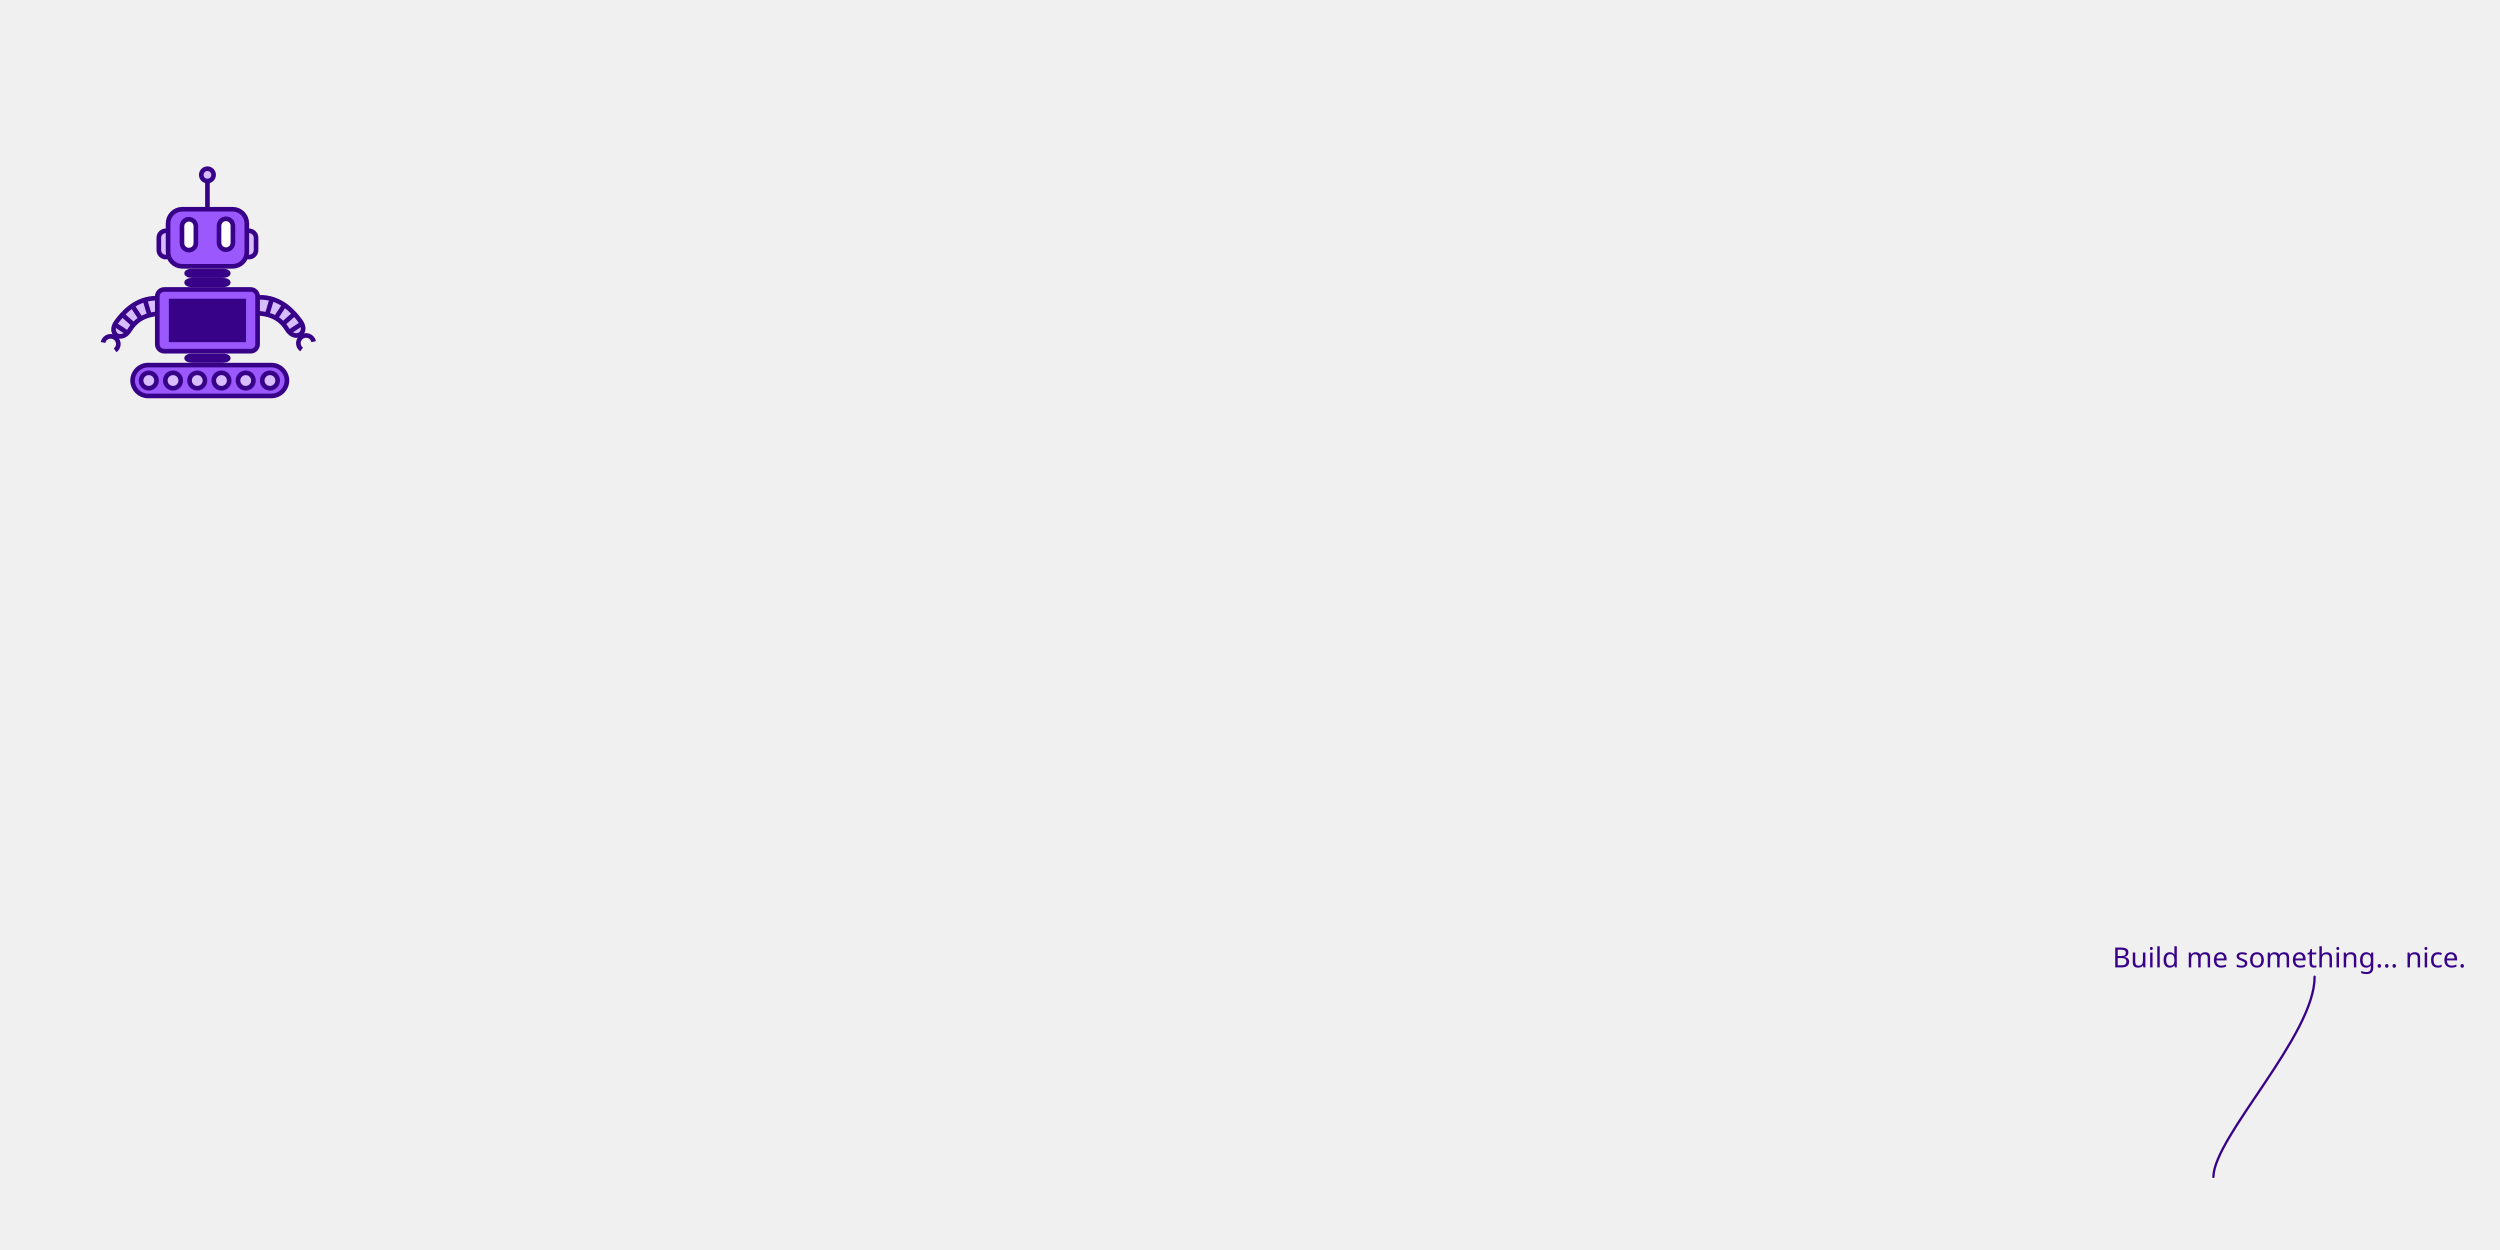
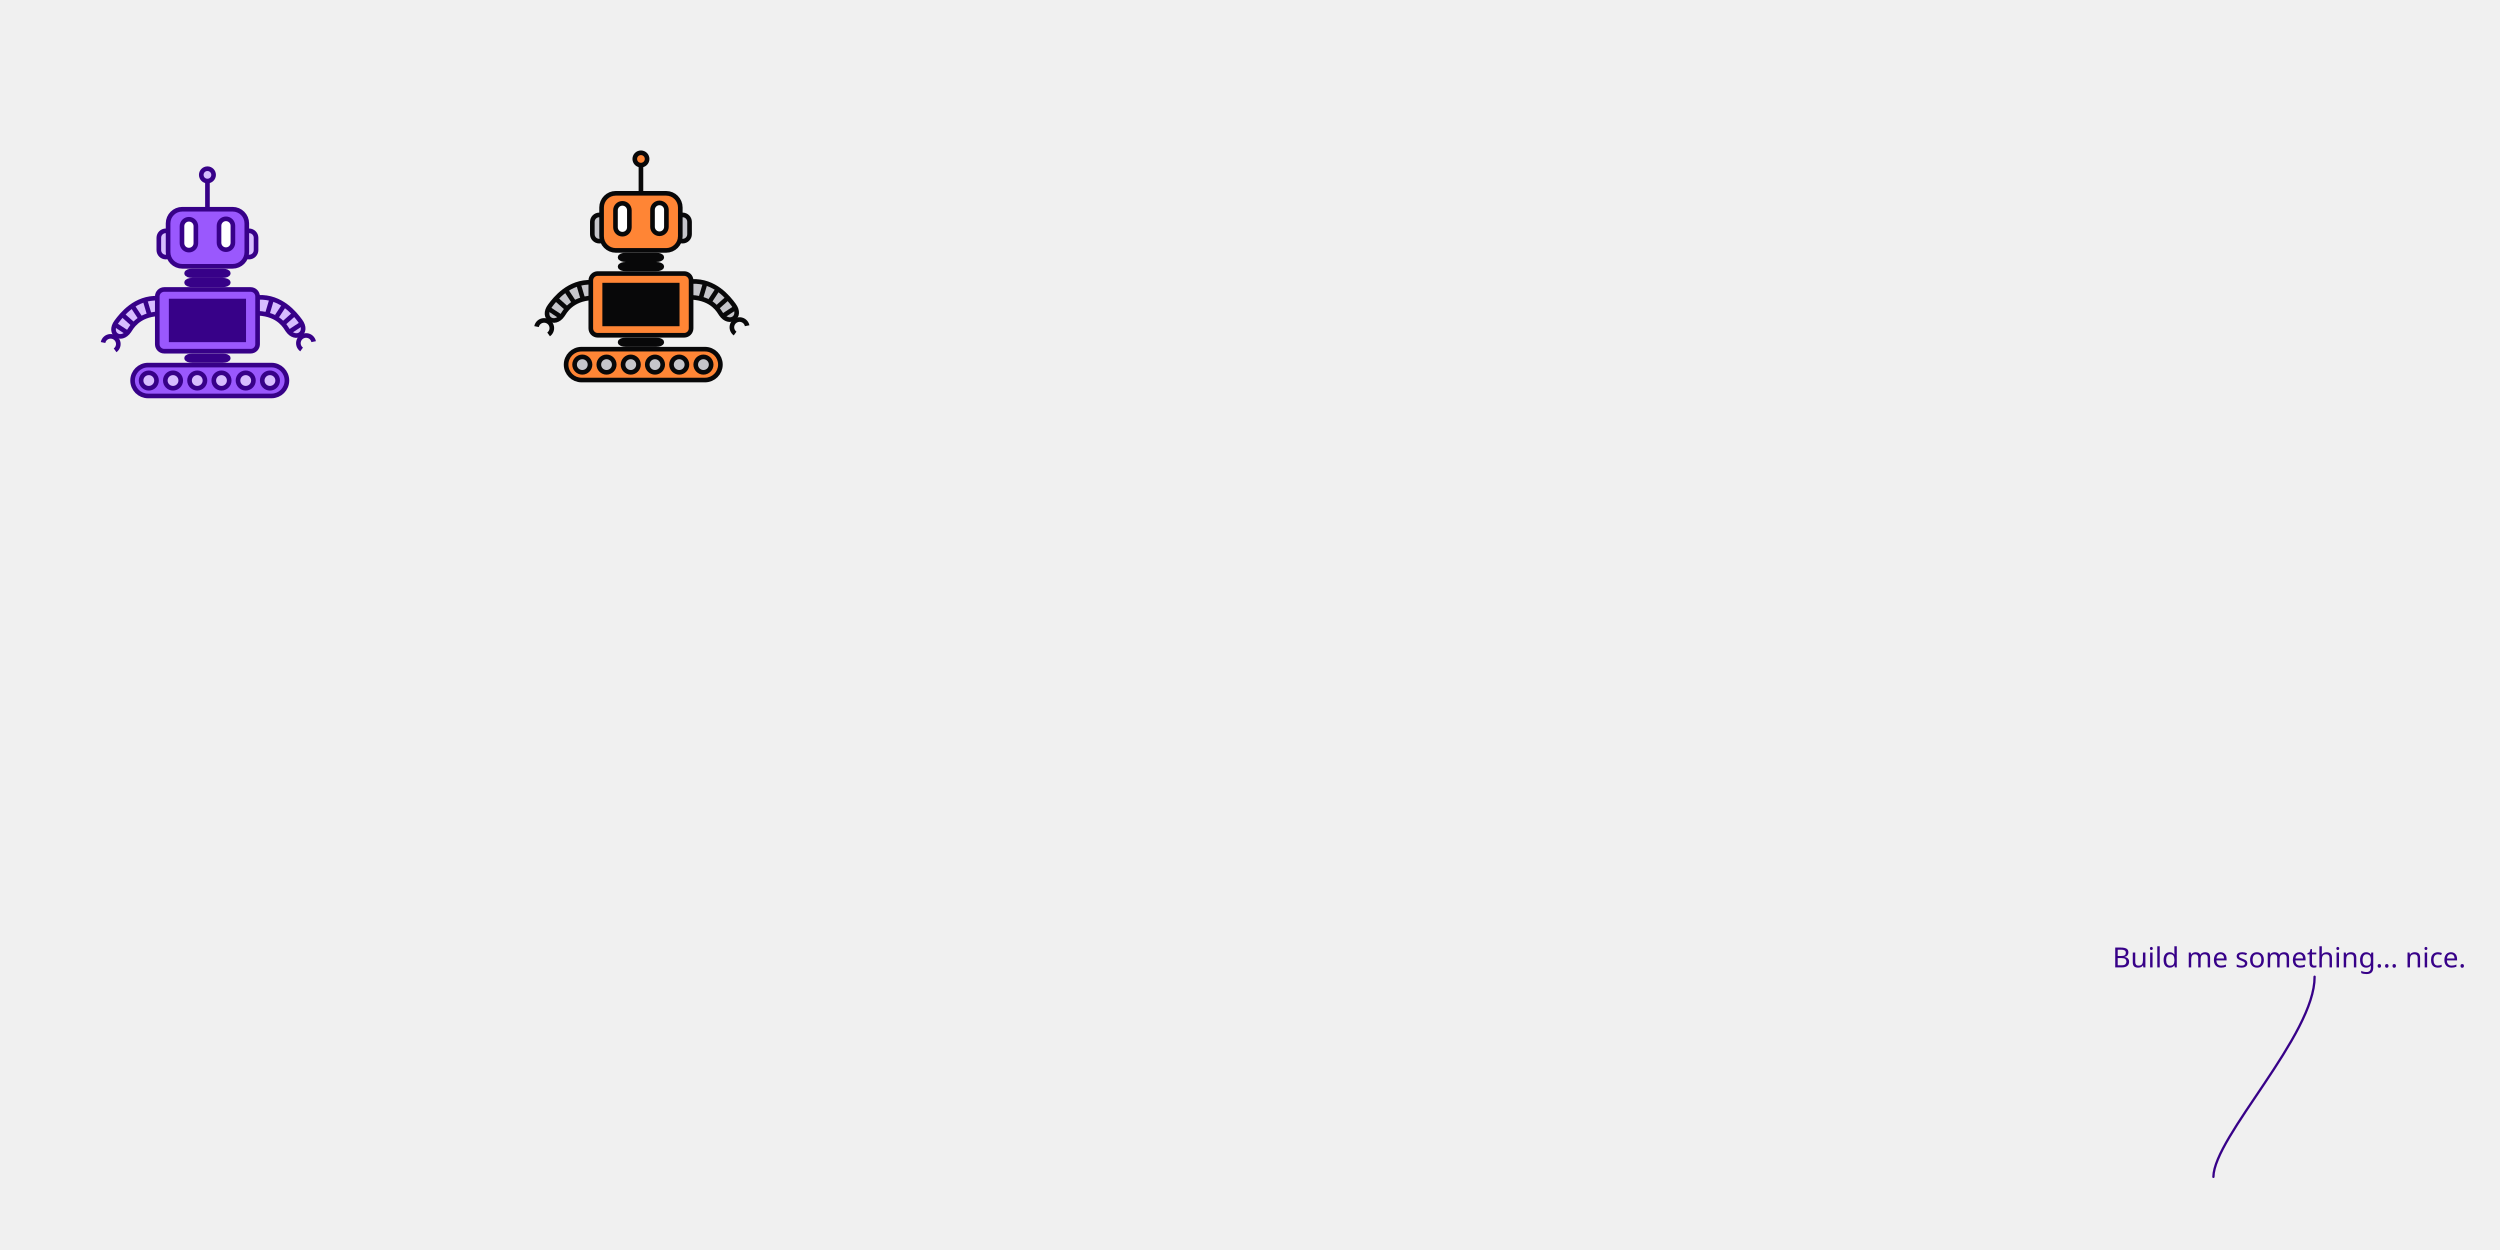
<svg xmlns="http://www.w3.org/2000/svg" xmlns:xlink="http://www.w3.org/1999/xlink" width="6480" height="3240" viewBox="0 0 540 270" version="1.1" id="svg1">
  <defs id="defs1">
    <linearGradient id="swatch44">
      <stop style="stop-color:#ff80f1;stop-opacity:1;" offset="0" id="stop44" />
    </linearGradient>
    <linearGradient id="swatch43">
      <stop style="stop-color:#ff80f1;stop-opacity:1;" offset="0" id="stop43" />
    </linearGradient>
    <pattern xlink:href="#pattern12" preserveAspectRatio="xMidYMid" id="pattern15" patternTransform="translate(-4.2089842e-6,-2.1347655e-5)" />
    <pattern xlink:href="#pattern11" preserveAspectRatio="xMidYMid" id="pattern13" patternTransform="translate(-4.2089842e-6,-1.1347656e-5)" />
    <pattern patternUnits="userSpaceOnUse" width="145.163" height="23.961" patternTransform="translate(194.6471,528.9346)" preserveAspectRatio="xMidYMid" id="pattern11">
      <rect style="fill:#ffffff;stroke:#6002ee;stroke-width:12;stroke-dasharray:none" id="rect11-6" width="133.163" height="11.961" x="6" y="6" rx="18" />
    </pattern>
    <pattern patternUnits="userSpaceOnUse" width="145.163" height="23.961" patternTransform="translate(194.6471,528.9346)" preserveAspectRatio="xMidYMid" id="pattern12">
      <rect style="fill:url(#pattern13);stroke:none" width="145.163" height="23.961" x="0" y="0" id="rect12" />
    </pattern>
    <pattern patternUnits="userSpaceOnUse" width="145.163" height="23.961" patternTransform="translate(194.6471,528.9346)" preserveAspectRatio="xMidYMid" id="pattern14">
      <rect style="fill:url(#pattern15);stroke:none" width="145.163" height="23.961" x="0" y="0" id="rect13" />
    </pattern>
  </defs>
  <g id="layer1">
    <g id="g1">
      <rect style="fill:#9a58fd;fill-opacity:1;stroke:#370188;stroke-width:1;stroke-dasharray:none;stroke-opacity:1" id="rect18" width="33.333" height="6.667" x="28.641" y="78.86" rx="3.333" />
      <rect style="fill:#d7bdfe;fill-opacity:1;stroke:#370188;stroke-width:1;stroke-dasharray:none;stroke-opacity:1" id="rect10-8" width="3" height="5.667" x="34.307" y="49.86" rx="1.5" />
      <rect style="fill:#d7bdfe;fill-opacity:1;stroke:#370188;stroke-width:1;stroke-dasharray:none;stroke-opacity:1" id="rect10-8-8" width="3" height="5.667" x="52.307" y="49.86" rx="1.5" />
      <rect style="fill:#9a58fd;fill-opacity:1;stroke:#370188;stroke-width:1;stroke-dasharray:none;stroke-opacity:1" id="rect9" width="17" height="12.333" x="36.307" y="45.193" rx="3.06" />
      <rect style="fill:#ffffff;fill-opacity:1;stroke:#370188;stroke-width:1;stroke-dasharray:none;stroke-opacity:1" id="rect10" width="3" height="6.667" x="39.307" y="47.359" rx="1.5" />
      <rect style="fill:#ffffff;fill-opacity:1;stroke:#370188;stroke-width:1;stroke-dasharray:none;stroke-opacity:1" id="rect10-9" width="3" height="6.667" x="47.307" y="47.265" rx="1.5" />
      <circle style="fill:#d7bdfe;fill-opacity:1;stroke:#370188;stroke-width:1;stroke-dasharray:none;stroke-opacity:1" id="path10" cx="44.807" cy="37.772" r="1.333" />
      <circle style="fill:#d7bdfe;fill-opacity:1;stroke:#370188;stroke-width:1;stroke-dasharray:none;stroke-opacity:1" id="path10-3" cx="32.141" cy="82.193" r="1.667" />
      <circle style="fill:#d7bdfe;fill-opacity:1;stroke:#370188;stroke-width:1;stroke-dasharray:none;stroke-opacity:1" id="path10-9" cx="58.307" cy="82.193" r="1.667" />
      <path style="fill:#ffffff;stroke:#370188;stroke-width:1;stroke-dasharray:none;stroke-opacity:1" d="m 44.807,39.31 v 5.663" id="path11" />
      <rect style="fill:#ffffff;stroke:#370188;stroke-width:1;stroke-dasharray:none;stroke-opacity:1" id="rect11" width="9" height="1" x="40.307" y="58.527" rx="1.217" />
      <rect style="fill:#ffffff;stroke:#370188;stroke-width:1;stroke-dasharray:none;stroke-opacity:1" id="rect11-0" width="9" height="1" x="40.307" y="60.527" rx="1.217" />
      <rect style="fill:#ffffff;stroke:#370188;stroke-width:1;stroke-dasharray:none;stroke-opacity:1" id="rect11-0-5" width="9" height="1" x="40.307" y="76.86" rx="1.217" />
      <circle style="fill:#d7bdfe;fill-opacity:1;stroke:#370188;stroke-width:1;stroke-dasharray:none;stroke-opacity:1" id="path10-4" cx="37.374" cy="82.193" r="1.667" />
      <circle style="fill:#d7bdfe;fill-opacity:1;stroke:#370188;stroke-width:1;stroke-dasharray:none;stroke-opacity:1" id="path10-7" cx="42.607" cy="82.193" r="1.667" />
      <circle style="fill:#d7bdfe;fill-opacity:1;stroke:#370188;stroke-width:1;stroke-dasharray:none;stroke-opacity:1" id="path10-1" cx="47.841" cy="82.193" r="1.667" />
      <circle style="fill:#d7bdfe;fill-opacity:1;stroke:#370188;stroke-width:1;stroke-dasharray:none;stroke-opacity:1" id="path10-74" cx="53.074" cy="82.193" r="1.667" />
      <path style="fill:#d7bdfe;fill-opacity:1;stroke:#370188;stroke-width:1;stroke-dasharray:none;stroke-opacity:1" d="m 55.759,67.669 c 4.571,0.221 5.936,3.01 6.37,3.64 1.723,2.499 4.656,0.607 2.722,-1.991 -1.151,-1.546 -4.067,-5.313 -9.044,-5.086" id="path19" />
      <path style="fill:none;fill-opacity:1;stroke:#370188;stroke-width:1;stroke-dasharray:none;stroke-opacity:1" id="path21" d="m 65.146,75.482 a 1.667,1.667 0 0 1 -0.597,-1.923 1.667,1.667 0 0 1 1.69,-1.094 1.667,1.667 0 0 1 1.51,1.332" />
      <path style="fill:none;fill-opacity:1;stroke:#370188;stroke-width:1;stroke-dasharray:none;stroke-opacity:1" d="m 57.75,67.789 0.933,-3.145" id="path22" />
      <path style="fill:none;fill-opacity:1;stroke:#370188;stroke-width:1;stroke-dasharray:none;stroke-opacity:1" d="m 59.764,68.392 1.616,-2.461" id="path23" />
      <path style="fill:none;fill-opacity:1;stroke:#370188;stroke-width:1;stroke-dasharray:none;stroke-opacity:1" d="m 61.264,69.849 2.191,-1.952" id="path24" />
      <path style="fill:none;fill-opacity:1;stroke:#370188;stroke-width:1;stroke-dasharray:none;stroke-opacity:1" d="m 62.522,71.671 2.711,-1.779" id="path25" />
      <path style="fill:#d7bdfe;fill-opacity:1;stroke:#370188;stroke-width:1;stroke-dasharray:none;stroke-opacity:1" d="m 34.292,67.774 c -4.571,0.221 -5.979,3.093 -6.414,3.722 -1.723,2.499 -4.656,0.607 -2.722,-1.991 1.151,-1.546 4.067,-5.313 9.044,-5.086" id="path19-3" />
      <path style="fill:none;fill-opacity:1;stroke:#370188;stroke-width:1;stroke-dasharray:none;stroke-opacity:1" id="path21-9" d="m -24.862,75.669 a 1.667,1.667 0 0 1 -0.597,-1.923 1.667,1.667 0 0 1 1.69,-1.094 1.667,1.667 0 0 1 1.51,1.332" transform="scale(-1,1)" />
      <path style="fill:none;fill-opacity:1;stroke:#370188;stroke-width:1;stroke-dasharray:none;stroke-opacity:1" d="m 32.258,67.976 -0.933,-3.145" id="path22-6" />
      <path style="fill:none;fill-opacity:1;stroke:#370188;stroke-width:1;stroke-dasharray:none;stroke-opacity:1" d="m 30.244,68.58 -1.616,-2.461" id="path23-4" />
      <path style="fill:none;fill-opacity:1;stroke:#370188;stroke-width:1;stroke-dasharray:none;stroke-opacity:1" d="m 28.744,70.037 -2.191,-1.952" id="path24-9" />
      <path style="fill:none;fill-opacity:1;stroke:#370188;stroke-width:1;stroke-dasharray:none;stroke-opacity:1" d="m 27.486,71.859 -2.711,-1.779" id="path25-2" />
      <rect style="fill:#9a58fd;fill-opacity:1;stroke:#370188;stroke-width:1;stroke-dasharray:none;stroke-opacity:1" id="rect16" width="21.667" height="13.333" x="33.974" y="62.527" rx="1.5" />
      <rect style="fill:#370188;fill-opacity:1;stroke:none;stroke-width:0;stroke-dasharray:none" id="rect17" width="16.667" height="9.375" x="36.474" y="64.527" />
    </g>
+     <g id="g2" transform="translate(89.4175,-2.471251)">
+       <rect style="fill:#ff8535;fill-opacity:1;stroke:#080809;stroke-width:1;stroke-dasharray:none;stroke-opacity:1" id="rect18-4-0" width="33.333" height="6.667" x="32.859" y="77.892" rx="3.333" />
+       <rect style="fill:#c6c6cb;fill-opacity:1;stroke:#080809;stroke-width:1;stroke-dasharray:none;stroke-opacity:1" id="rect10-8-83-3" width="3" height="5.667" x="38.526" y="48.892" rx="1.5" />
+       <rect style="fill:#c6c6cb;fill-opacity:1;stroke:#080809;stroke-width:1;stroke-dasharray:none;stroke-opacity:1" id="rect10-8-8-1-8" width="3" height="5.667" x="56.526" y="48.892" rx="1.5" />
+       <rect style="fill:#ff8535;fill-opacity:1;stroke:#080809;stroke-width:1;stroke-dasharray:none;stroke-opacity:1" id="rect9-0-3" width="17" height="12.333" x="40.526" y="44.226" rx="3.06" />
+       <rect style="fill:#ffffff;fill-opacity:1;stroke:#080809;stroke-width:1;stroke-dasharray:none;stroke-opacity:1" id="rect10-7-6" width="3" height="6.667" x="43.526" y="46.392" rx="1.5" />
+       <rect style="fill:#ffffff;fill-opacity:1;stroke:#080809;stroke-width:1;stroke-dasharray:none;stroke-opacity:1" id="rect10-9-8-0" width="3" height="6.667" x="51.526" y="46.297" rx="1.5" />
+       <circle style="fill:#ff8535;fill-opacity:1;stroke:#080809;stroke-width:1;stroke-dasharray:none;stroke-opacity:1" id="path10-16-4" cx="49.026" cy="36.804" r="1.333" />
+       <circle style="fill:#c6c6cb;fill-opacity:1;stroke:#080809;stroke-width:1;stroke-dasharray:none;stroke-opacity:1" id="path10-3-4-0" cx="36.359" cy="81.226" r="1.667" />
+       <circle style="fill:#c6c6cb;fill-opacity:1;stroke:#080809;stroke-width:1;stroke-dasharray:none;stroke-opacity:1" id="path10-9-7-9" cx="62.526" cy="81.226" r="1.667" />
+       <path style="fill:#ffffff;stroke:#080809;stroke-width:1;stroke-dasharray:none;stroke-opacity:1" d="m 49.026,38.342 v 5.663" id="path11-3-2" />
+       <rect style="fill:#ffffff;stroke:#080809;stroke-width:1;stroke-dasharray:none;stroke-opacity:1" id="rect11-3-4" width="9" height="1" x="44.526" y="57.559" rx="1.217" />
+       <rect style="fill:#ffffff;stroke:#080809;stroke-width:1;stroke-dasharray:none;stroke-opacity:1" id="rect11-0-2-9" width="9" height="1" x="44.526" y="59.559" rx="1.217" />
+       <rect style="fill:#ffffff;stroke:#080809;stroke-width:1;stroke-dasharray:none;stroke-opacity:1" id="rect11-0-5-6-2" width="9" height="1" x="44.526" y="75.892" rx="1.217" />
+       <circle style="fill:#c6c6cb;fill-opacity:1;stroke:#080809;stroke-width:1;stroke-dasharray:none;stroke-opacity:1" id="path10-4-4-9" cx="41.593" cy="81.226" r="1.667" />
+       <circle style="fill:#c6c6cb;fill-opacity:1;stroke:#080809;stroke-width:1;stroke-dasharray:none;stroke-opacity:1" id="path10-7-4-1" cx="46.826" cy="81.226" r="1.667" />
+       <circle style="fill:#c6c6cb;fill-opacity:1;stroke:#080809;stroke-width:1;stroke-dasharray:none;stroke-opacity:1" id="path10-1-6-0" cx="52.059" cy="81.226" r="1.667" />
+       <circle style="fill:#c6c6cb;fill-opacity:1;stroke:#080809;stroke-width:1;stroke-dasharray:none;stroke-opacity:1" id="path10-74-0-9" cx="57.293" cy="81.226" r="1.667" />
+       <path style="fill:#c6c6cb;fill-opacity:1;stroke:#080809;stroke-width:1;stroke-dasharray:none;stroke-opacity:1" d="m 59.978,66.702 c 4.571,0.221 5.936,3.01 6.37,3.64 1.723,2.499 4.656,0.607 2.722,-1.991 -1.151,-1.546 -4.067,-5.313 -9.044,-5.086" id="path19-2-3" />
+       <path style="fill:none;fill-opacity:1;stroke:#080809;stroke-width:1;stroke-dasharray:none;stroke-opacity:1" id="path21-99-0" d="m 69.364,74.514 a 1.667,1.667 0 0 1 -0.597,-1.923 1.667,1.667 0 0 1 1.69,-1.094 1.667,1.667 0 0 1 1.51,1.332" />
+       <path style="fill:none;fill-opacity:1;stroke:#080809;stroke-width:1;stroke-dasharray:none;stroke-opacity:1" d="m 61.968,66.821 0.933,-3.145" id="path22-4-0" />
+       <path style="fill:none;fill-opacity:1;stroke:#080809;stroke-width:1;stroke-dasharray:none;stroke-opacity:1" d="m 63.983,67.425 1.616,-2.461" id="path23-1-3" />
+       <path style="fill:none;fill-opacity:1;stroke:#080809;stroke-width:1;stroke-dasharray:none;stroke-opacity:1" d="m 65.482,68.882 2.191,-1.952" id="path24-5-0" />
+       <path style="fill:none;fill-opacity:1;stroke:#080809;stroke-width:1;stroke-dasharray:none;stroke-opacity:1" d="m 66.74,70.704 2.711,-1.779" id="path25-9-1" />
+       <path style="fill:#c6c6cb;fill-opacity:1;stroke:#080809;stroke-width:1;stroke-dasharray:none;stroke-opacity:1" d="m 38.511,66.806 c -4.571,0.221 -5.979,3.093 -6.414,3.722 -1.723,2.499 -4.656,0.607 -2.722,-1.991 1.151,-1.546 4.067,-5.313 9.044,-5.086" id="path19-3-8-9" />
+       <path style="fill:none;fill-opacity:1;stroke:#080809;stroke-width:1;stroke-dasharray:none;stroke-opacity:1" id="path21-9-6-8" d="m -29.081,74.701 a 1.667,1.667 0 0 1 -0.597,-1.923 1.667,1.667 0 0 1 1.69,-1.094 1.667,1.667 0 0 1 1.51,1.332" transform="scale(-1,1)" />
+       <path style="fill:none;fill-opacity:1;stroke:#080809;stroke-width:1;stroke-dasharray:none;stroke-opacity:1" d="m 36.477,67.008 -0.933,-3.145" id="path22-6-4-6" />
+       <path style="fill:none;fill-opacity:1;stroke:#080809;stroke-width:1;stroke-dasharray:none;stroke-opacity:1" d="m 34.463,67.612 -1.616,-2.461" id="path23-4-2-9" />
+       <path style="fill:none;fill-opacity:1;stroke:#080809;stroke-width:1;stroke-dasharray:none;stroke-opacity:1" d="m 32.963,69.069 -2.191,-1.952" id="path24-9-7-0" />
+       <path style="fill:none;fill-opacity:1;stroke:#080809;stroke-width:1;stroke-dasharray:none;stroke-opacity:1" d="m 31.705,70.891 -2.711,-1.779" id="path25-2-8-1" />
+       <rect style="fill:#ff8535;fill-opacity:1;stroke:#080809;stroke-width:1;stroke-dasharray:none;stroke-opacity:1" id="rect16-8-6" width="21.667" height="13.333" x="38.193" y="61.559" rx="1.5" />
+       <rect style="fill:#080809;fill-opacity:1;stroke:none;stroke-width:0;stroke-dasharray:none" id="rect17-2-4" width="16.667" height="9.375" x="40.693" y="63.559" />
+     </g>
    <g id="g2-5" transform="translate(-21.9976,2.325661)">
      <text xml:space="preserve" style="font-style:normal;font-variant:normal;font-weight:normal;font-stretch:normal;font-size:19.05px;font-family:'Nanum Pen';-inkscape-font-specification:'Nanum Pen';text-align:center;letter-spacing:0px;word-spacing:0px;writing-mode:lr-tb;direction:ltr;text-anchor:middle;white-space:pre;inline-size:257.687;display:inline;fill:#370188;fill-opacity:1;stroke:none;stroke-width:1.587;stroke-linecap:round;stroke-dasharray:none;stroke-opacity:1" x="-17.829" y="156.497" id="text17-6-5-0-9-6" transform="matrix(0.3149606,0,0,0.3149606,527.5484,157.3397)">
        <tspan x="-17.829" y="156.497" id="tspan1">Build me something... nice.</tspan>
      </text>
      <path style="fill:none;fill-opacity:1;stroke:#370188;stroke-width:0.5;stroke-linecap:round;stroke-dasharray:none;stroke-opacity:1" d="m 500.093,251.878 c 0.094,-8.621 21.953,-30.678 21.857,-43.233" id="path13-1-9-2-1-7-8-0-7-8" />
    </g>
  </g>
</svg>
